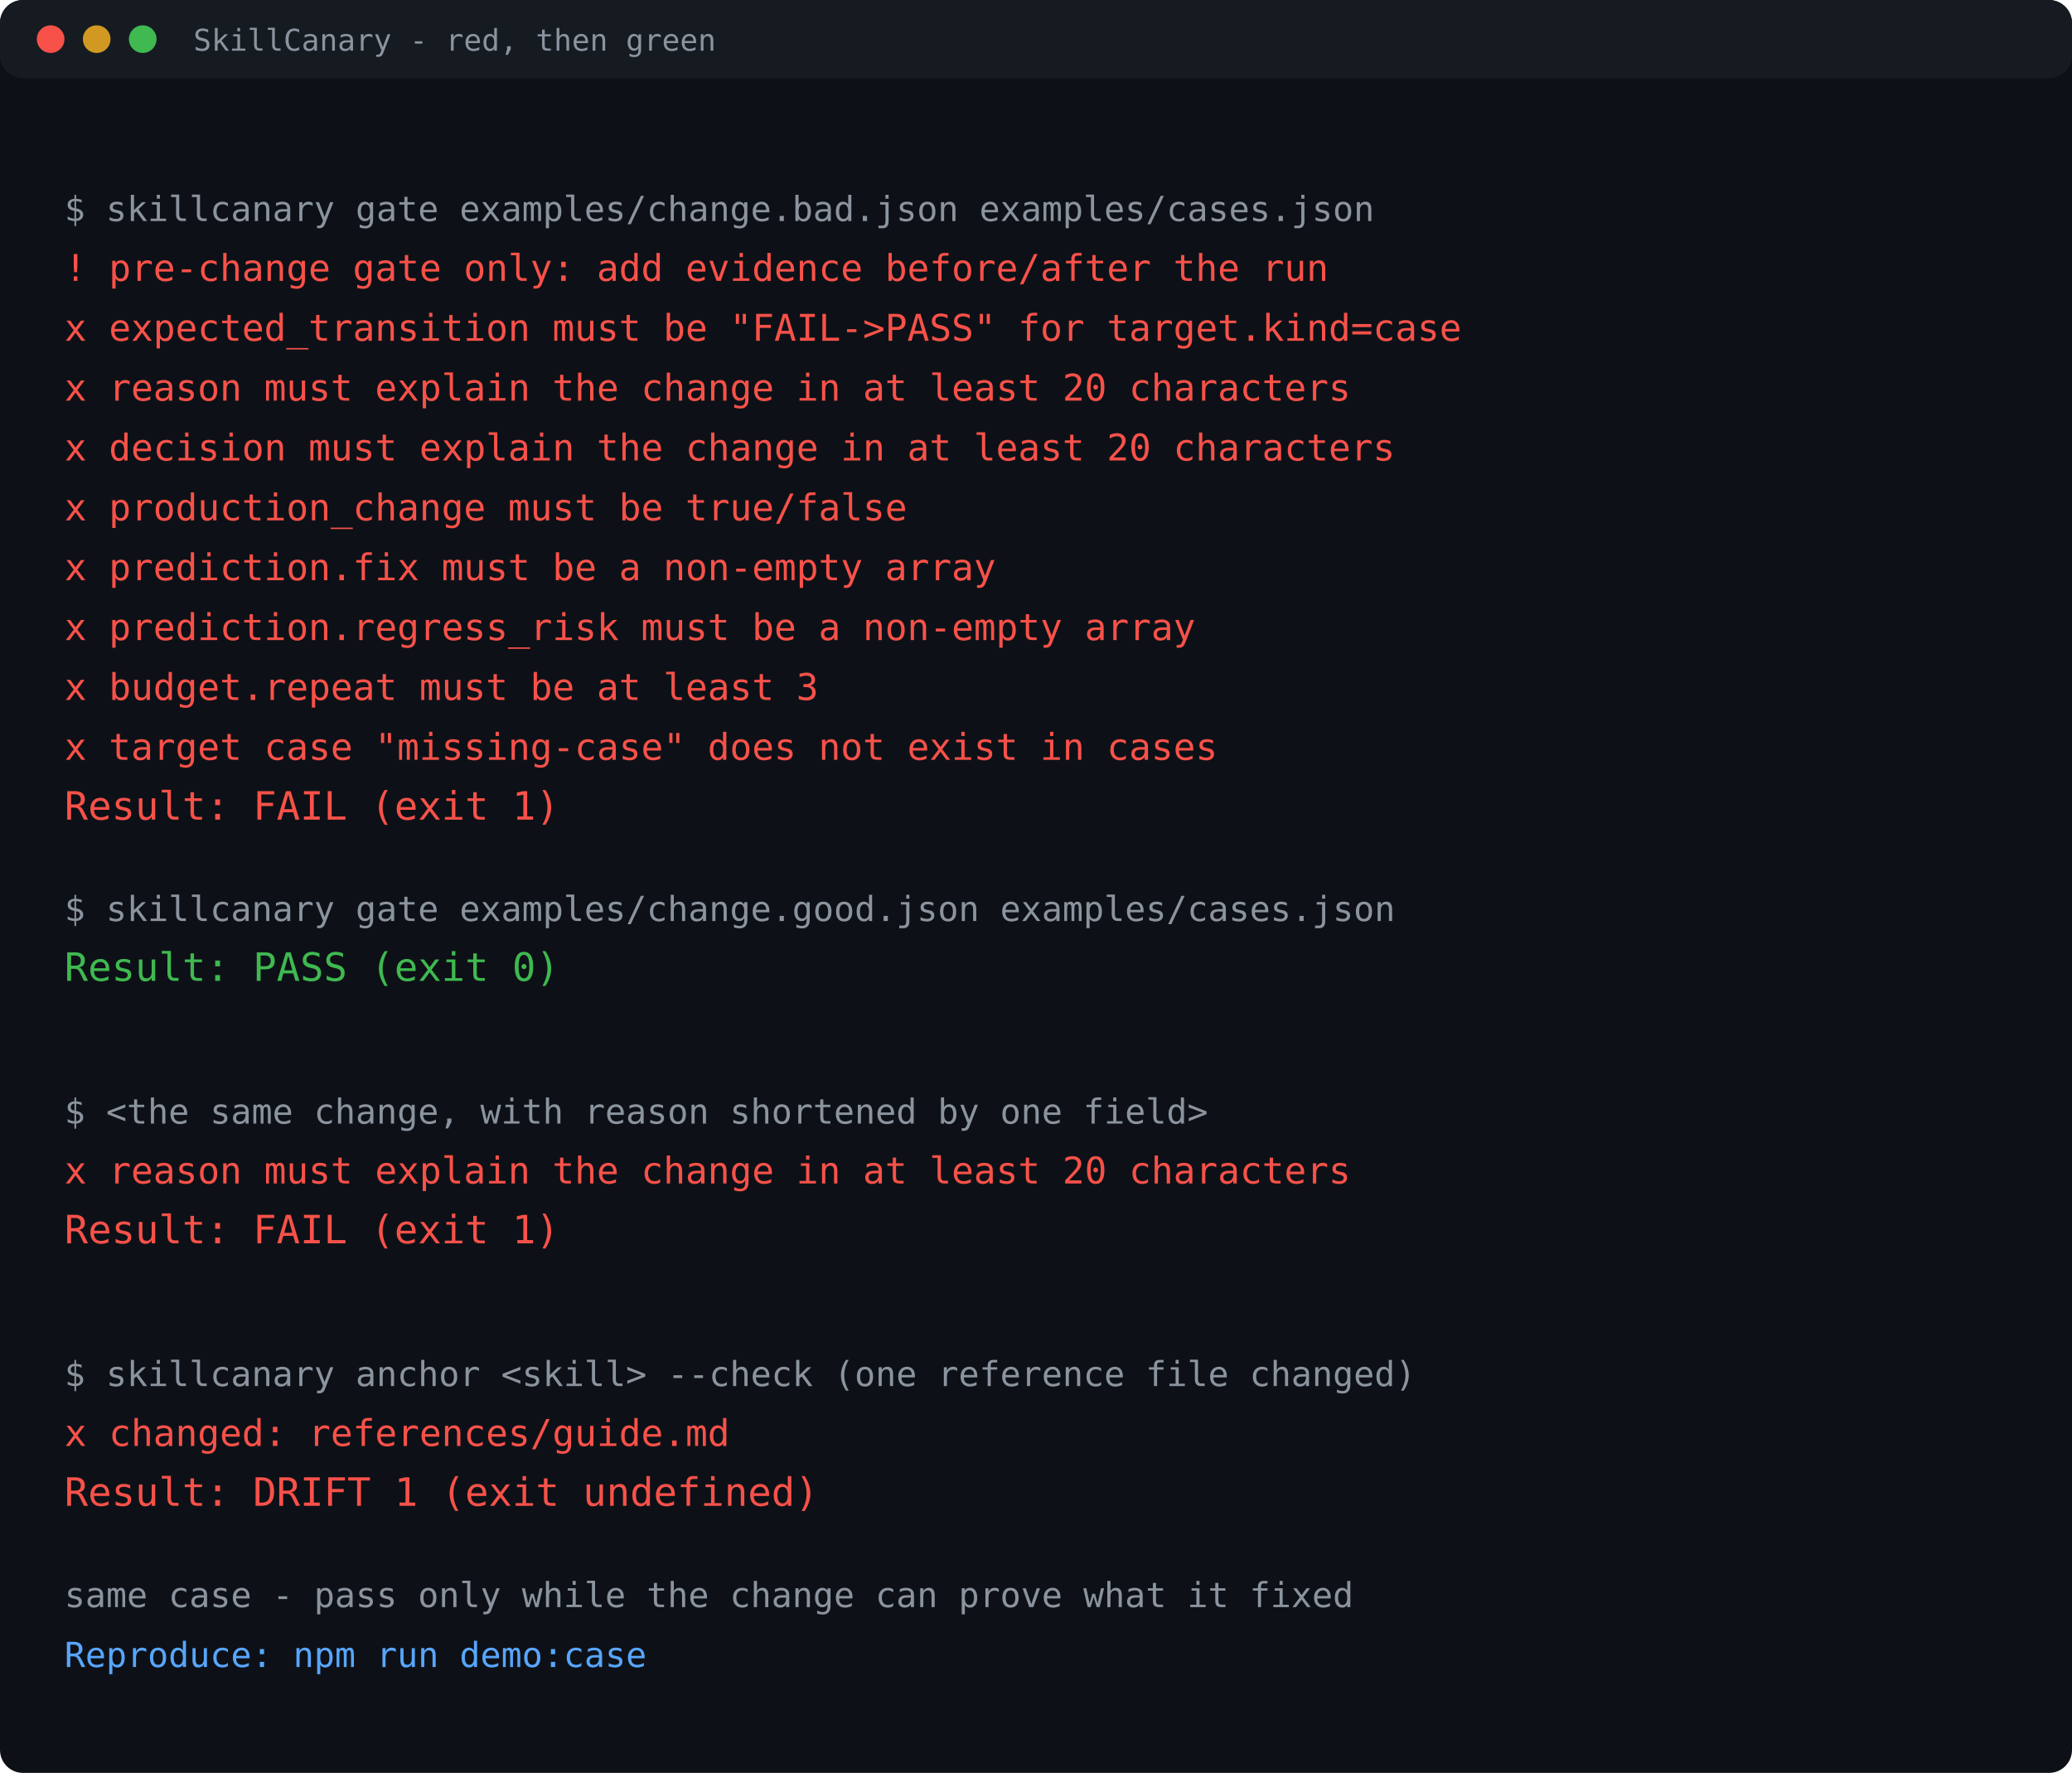
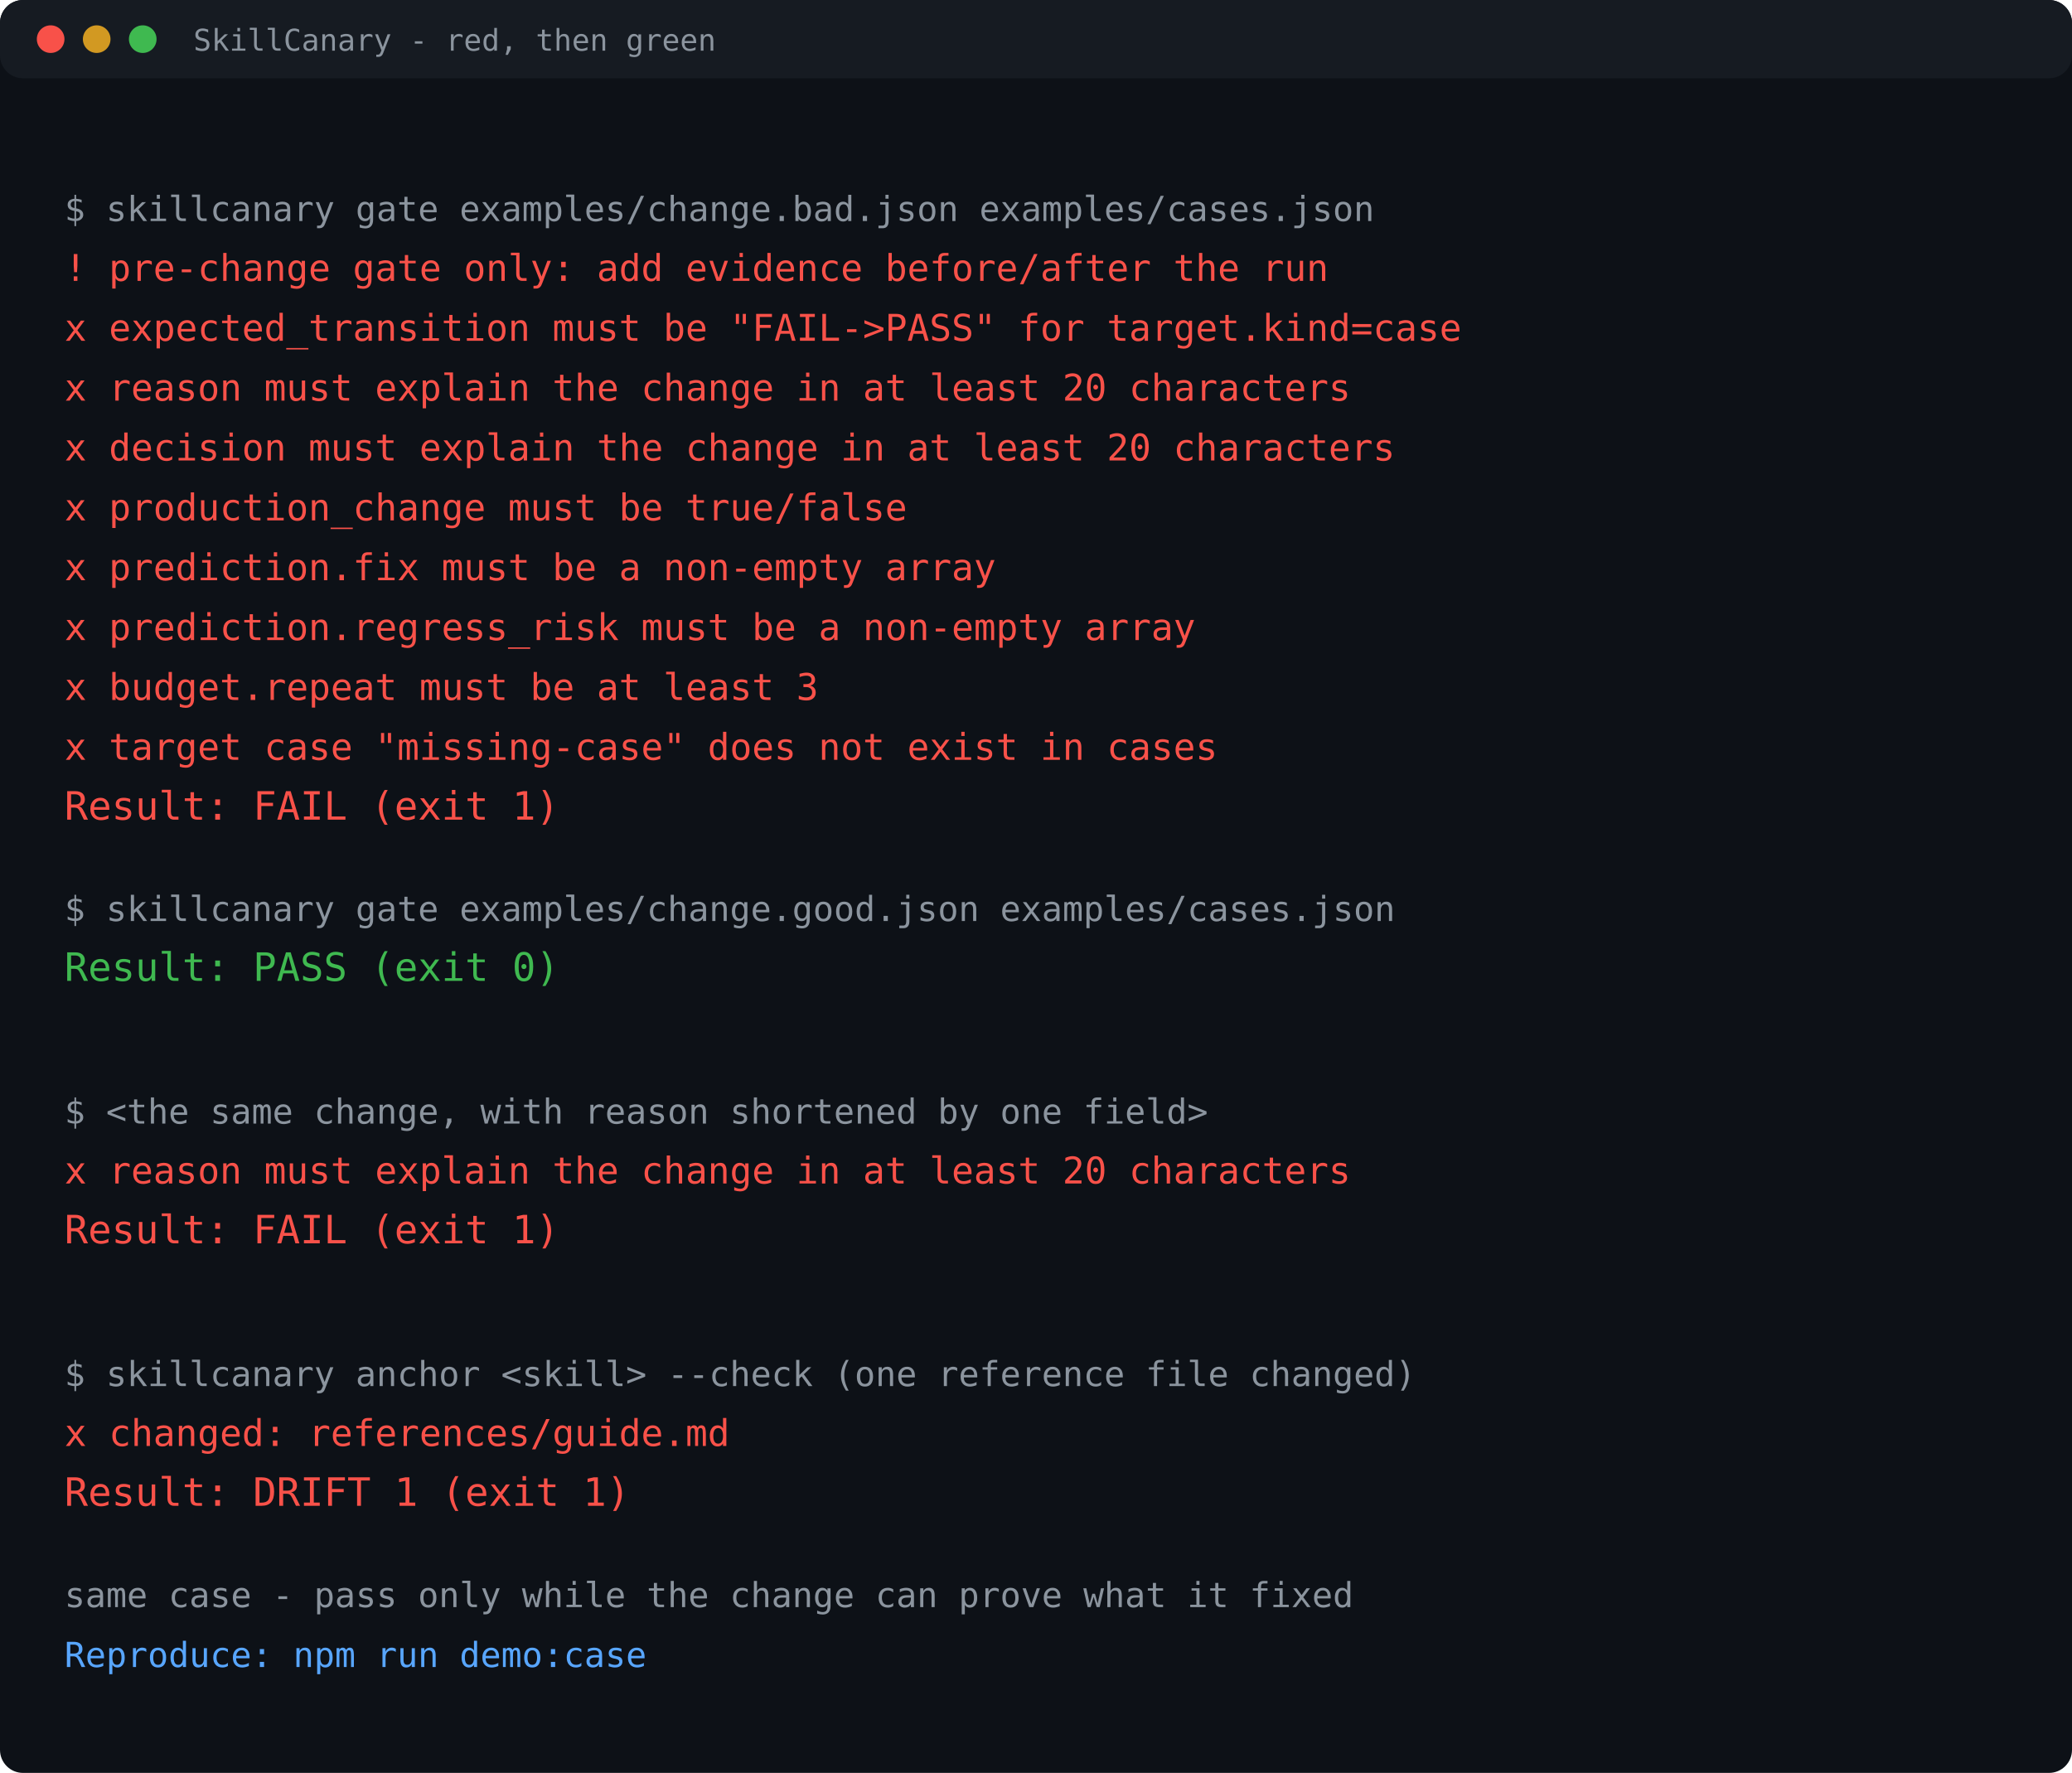
<svg xmlns="http://www.w3.org/2000/svg" width="900" height="770" viewBox="0 0 900 770" font-family="ui-monospace, SFMono-Regular, Menlo, Consolas, monospace">
  <rect width="900" height="770" rx="10" fill="#0d1117" />
  <rect x="0" y="0" width="900" height="34" rx="10" fill="#161b22" />
  <circle cx="22" cy="17" r="6" fill="#f85149" />
  <circle cx="42" cy="17" r="6" fill="#d29922" />
  <circle cx="62" cy="17" r="6" fill="#3fb950" />
  <text x="84" y="22" fill="#8b949e" font-size="13">SkillCanary - red, then green</text>
  <text x="28" y="96" fill="#8b949e" font-size="15">$ skillcanary gate examples/change.bad.json examples/cases.json</text>
  <text x="28" y="122" fill="#f85149" font-size="16">! pre-change gate only: add evidence before/after the run</text>
  <text x="28" y="148" fill="#f85149" font-size="16">x expected_transition must be "FAIL-&gt;PASS" for target.kind=case</text>
  <text x="28" y="174" fill="#f85149" font-size="16">x reason must explain the change in at least 20 characters</text>
  <text x="28" y="200" fill="#f85149" font-size="16">x decision must explain the change in at least 20 characters</text>
  <text x="28" y="226" fill="#f85149" font-size="16">x production_change must be true/false</text>
  <text x="28" y="252" fill="#f85149" font-size="16">x prediction.fix must be a non-empty array</text>
  <text x="28" y="278" fill="#f85149" font-size="16">x prediction.regress_risk must be a non-empty array</text>
  <text x="28" y="304" fill="#f85149" font-size="16">x budget.repeat must be at least 3</text>
  <text x="28" y="330" fill="#f85149" font-size="16">x target case "missing-case" does not exist in cases</text>
  <text x="28" y="356" fill="#f85149" font-size="17">Result: FAIL (exit 1)</text>
  <text x="28" y="400" fill="#8b949e" font-size="15">$ skillcanary gate examples/change.good.json examples/cases.json</text>
  <text x="28" y="426" fill="#3fb950" font-size="17">Result: PASS (exit 0)</text>
  <text x="28" y="488" fill="#8b949e" font-size="15">$ &lt;the same change, with reason shortened by one field&gt;</text>
  <text x="28" y="514" fill="#f85149" font-size="16">x reason must explain the change in at least 20 characters</text>
  <text x="28" y="540" fill="#f85149" font-size="17">Result: FAIL (exit 1)</text>
  <text x="28" y="602" fill="#8b949e" font-size="15">$ skillcanary anchor &lt;skill&gt; --check   (one reference file changed)</text>
  <text x="28" y="628" fill="#f85149" font-size="16">x changed: references/guide.md</text>
-   <text x="28" y="654" fill="#f85149" font-size="17">Result: DRIFT 1 (exit undefined)</text>
+   <text x="28" y="654" fill="#f85149" font-size="17">Result: DRIFT 1 (exit 1)</text>
  <text x="28" y="698" fill="#8b949e" font-size="15">same case - pass only while the change can prove what it fixed</text>
  <text x="28" y="724" fill="#58a6ff" font-size="15">Reproduce: npm run demo:case</text>
</svg>
